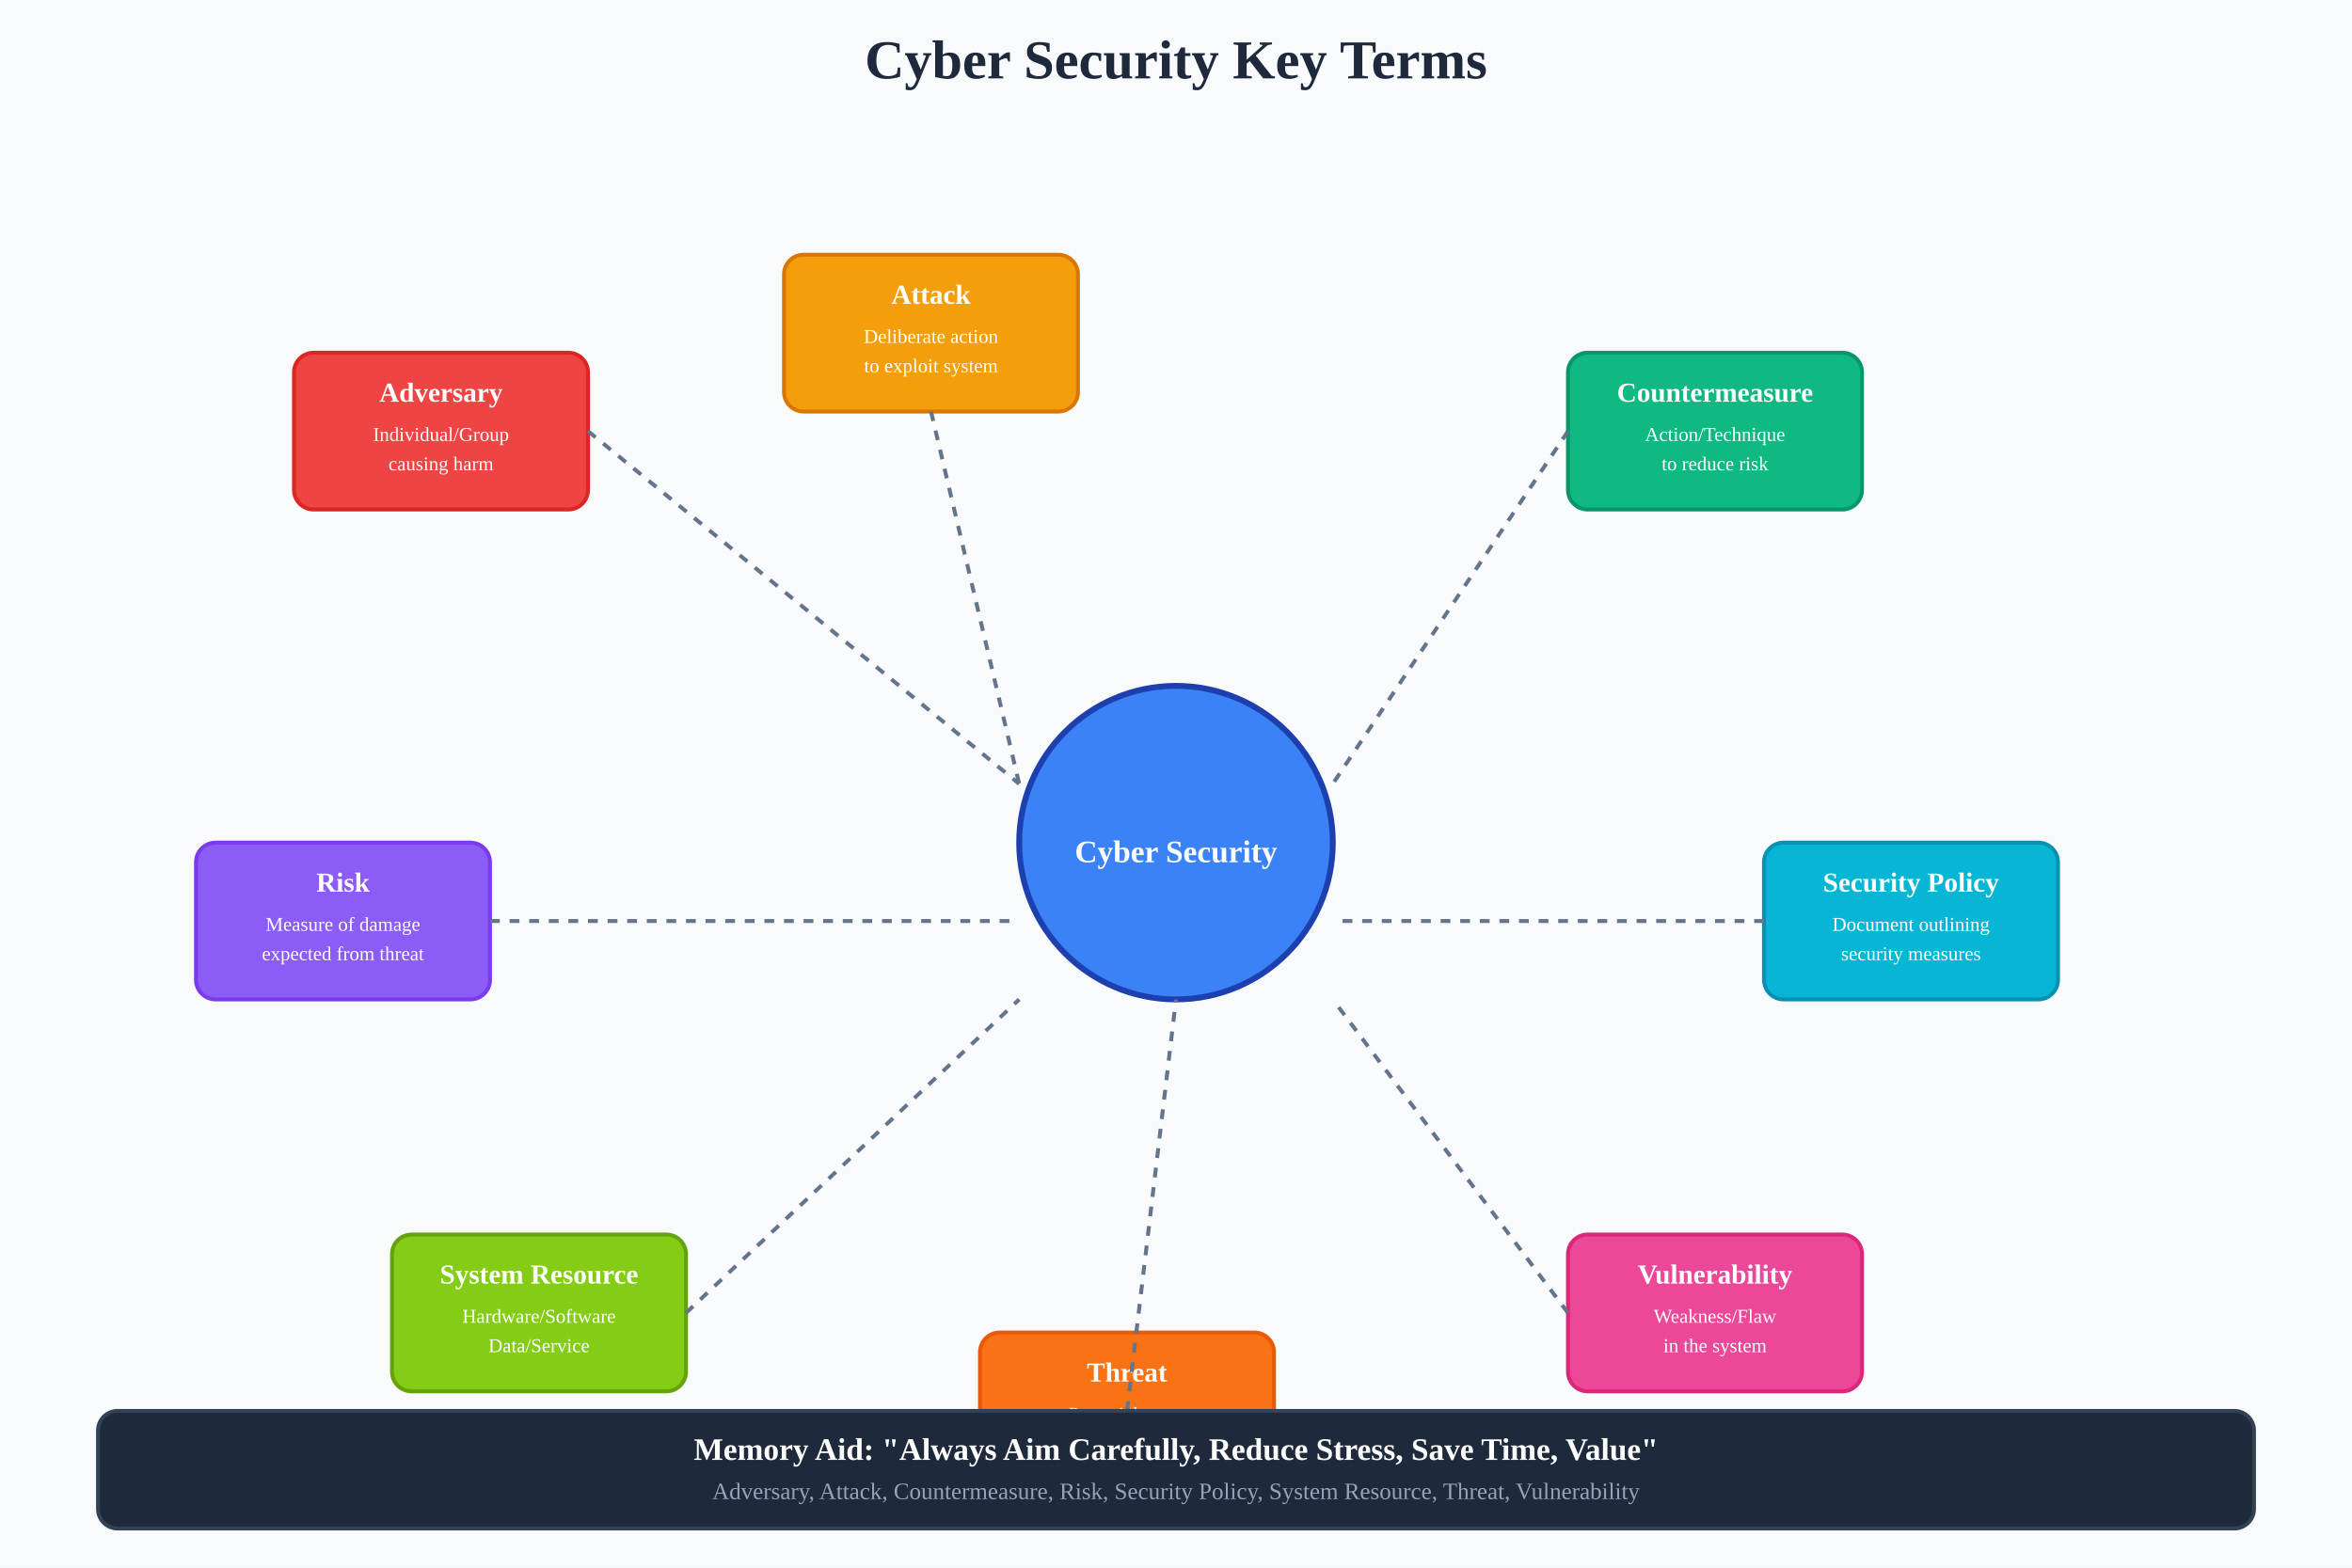
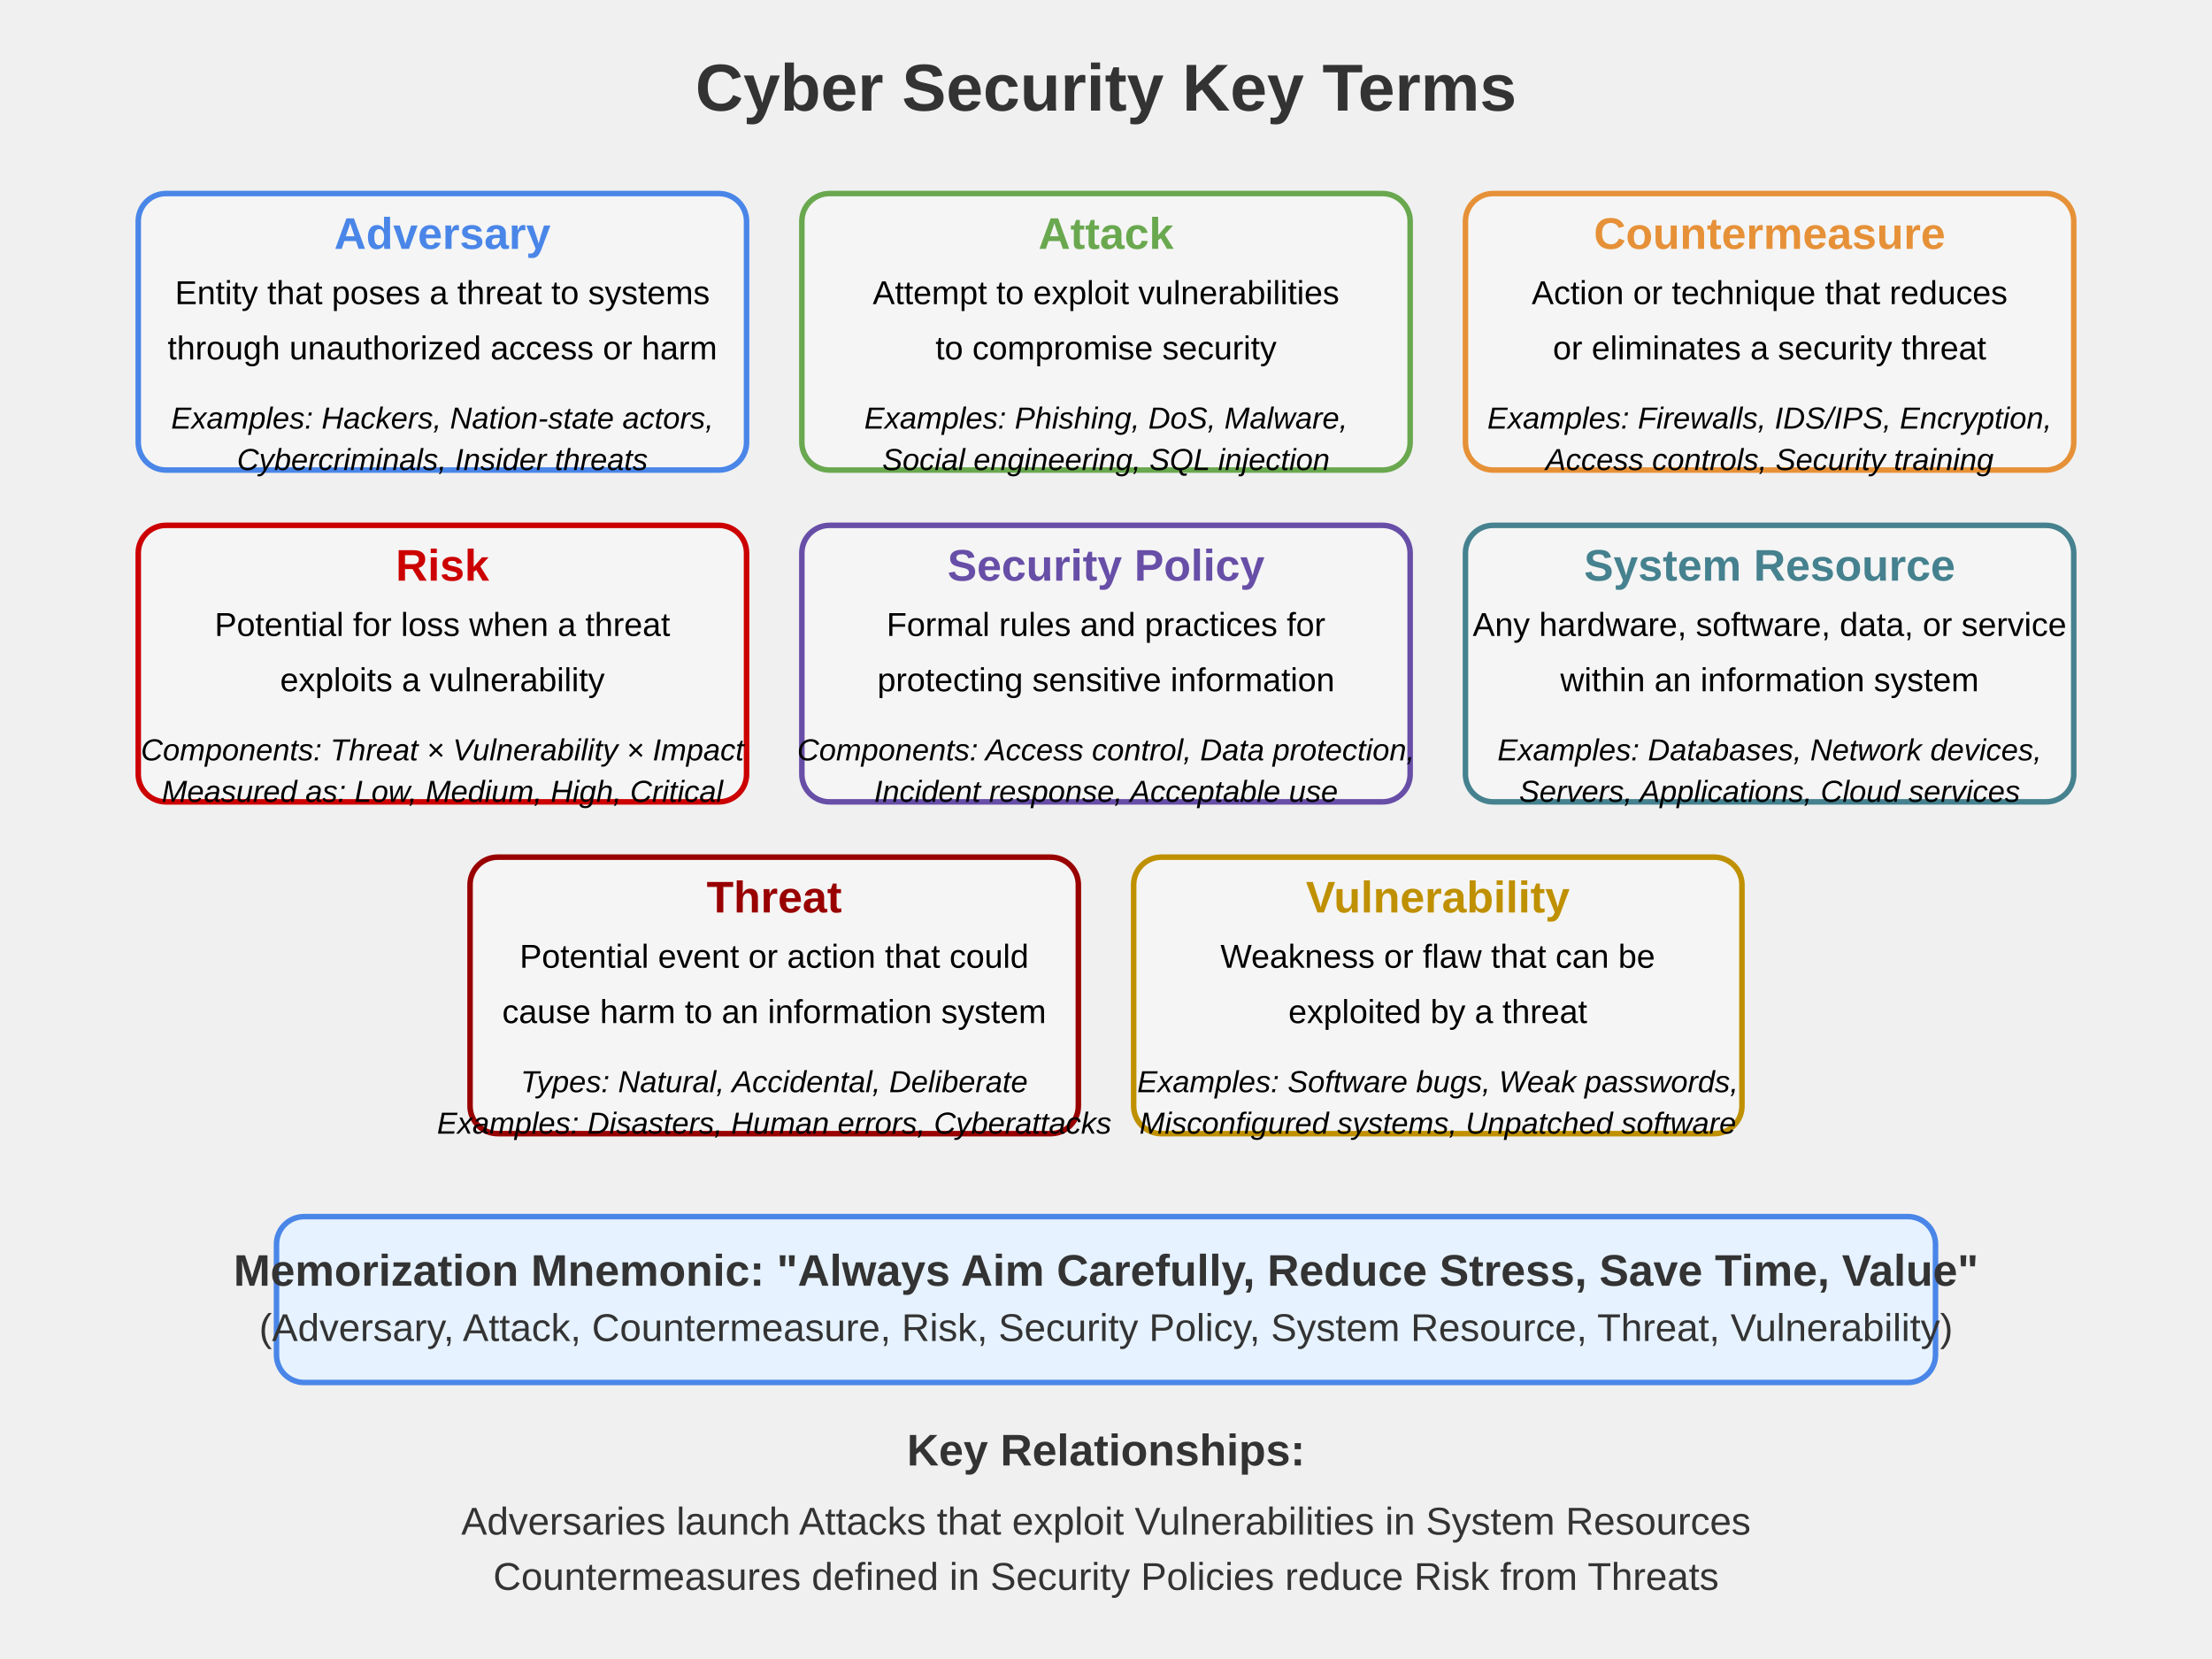
- <svg xmlns="http://www.w3.org/2000/svg" viewBox="0 0 1200 800">
-   <rect width="1200" height="800" fill="#f8fafc" />
-   <text x="600" y="40" text-anchor="middle" font-size="28" font-weight="bold" fill="#1e293b">Cyber Security Key Terms</text>
-   <g transform="translate(50, 80)">
-     <circle cx="550" cy="350" r="80" fill="#3b82f6" stroke="#1e40af" stroke-width="3" />
-     <text x="550" y="360" text-anchor="middle" font-size="16" font-weight="bold" fill="white">Cyber Security</text>
-     <g transform="translate(100, 100)">
-       <rect x="0" y="0" width="150" height="80" rx="10" fill="#ef4444" stroke="#dc2626" stroke-width="2" />
-       <text x="75" y="25" text-anchor="middle" font-size="14" font-weight="bold" fill="white">Adversary</text>
-       <text x="75" y="45" text-anchor="middle" font-size="10" fill="white">Individual/Group</text>
-       <text x="75" y="60" text-anchor="middle" font-size="10" fill="white">causing harm</text>
-     </g>
-     <g transform="translate(350, 50)">
-       <rect x="0" y="0" width="150" height="80" rx="10" fill="#f59e0b" stroke="#d97706" stroke-width="2" />
-       <text x="75" y="25" text-anchor="middle" font-size="14" font-weight="bold" fill="white">Attack</text>
-       <text x="75" y="45" text-anchor="middle" font-size="10" fill="white">Deliberate action</text>
-       <text x="75" y="60" text-anchor="middle" font-size="10" fill="white">to exploit system</text>
-     </g>
-     <g transform="translate(750, 100)">
-       <rect x="0" y="0" width="150" height="80" rx="10" fill="#10b981" stroke="#059669" stroke-width="2" />
-       <text x="75" y="25" text-anchor="middle" font-size="14" font-weight="bold" fill="white">Countermeasure</text>
-       <text x="75" y="45" text-anchor="middle" font-size="10" fill="white">Action/Technique</text>
-       <text x="75" y="60" text-anchor="middle" font-size="10" fill="white">to reduce risk</text>
-     </g>
-     <g transform="translate(50, 350)">
-       <rect x="0" y="0" width="150" height="80" rx="10" fill="#8b5cf6" stroke="#7c3aed" stroke-width="2" />
-       <text x="75" y="25" text-anchor="middle" font-size="14" font-weight="bold" fill="white">Risk</text>
-       <text x="75" y="45" text-anchor="middle" font-size="10" fill="white">Measure of damage</text>
-       <text x="75" y="60" text-anchor="middle" font-size="10" fill="white">expected from threat</text>
-     </g>
-     <g transform="translate(850, 350)">
-       <rect x="0" y="0" width="150" height="80" rx="10" fill="#06b6d4" stroke="#0891b2" stroke-width="2" />
-       <text x="75" y="25" text-anchor="middle" font-size="14" font-weight="bold" fill="white">Security Policy</text>
-       <text x="75" y="45" text-anchor="middle" font-size="10" fill="white">Document outlining</text>
-       <text x="75" y="60" text-anchor="middle" font-size="10" fill="white">security measures</text>
-     </g>
-     <g transform="translate(150, 550)">
-       <rect x="0" y="0" width="150" height="80" rx="10" fill="#84cc16" stroke="#65a30d" stroke-width="2" />
-       <text x="75" y="25" text-anchor="middle" font-size="14" font-weight="bold" fill="white">System Resource</text>
-       <text x="75" y="45" text-anchor="middle" font-size="10" fill="white">Hardware/Software</text>
-       <text x="75" y="60" text-anchor="middle" font-size="10" fill="white">Data/Service</text>
-     </g>
-     <g transform="translate(450, 600)">
-       <rect x="0" y="0" width="150" height="80" rx="10" fill="#f97316" stroke="#ea580c" stroke-width="2" />
-       <text x="75" y="25" text-anchor="middle" font-size="14" font-weight="bold" fill="white">Threat</text>
-       <text x="75" y="45" text-anchor="middle" font-size="10" fill="white">Potential event</text>
-       <text x="75" y="60" text-anchor="middle" font-size="10" fill="white">causing harm</text>
-     </g>
-     <g transform="translate(750, 550)">
-       <rect x="0" y="0" width="150" height="80" rx="10" fill="#ec4899" stroke="#db2777" stroke-width="2" />
-       <text x="75" y="25" text-anchor="middle" font-size="14" font-weight="bold" fill="white">Vulnerability</text>
-       <text x="75" y="45" text-anchor="middle" font-size="10" fill="white">Weakness/Flaw</text>
-       <text x="75" y="60" text-anchor="middle" font-size="10" fill="white">in the system</text>
-     </g>
-     <line x1="250" y1="140" x2="470" y2="320" stroke="#64748b" stroke-width="2" stroke-dasharray="5,5" />
-     <line x1="425" y1="130" x2="470" y2="320" stroke="#64748b" stroke-width="2" stroke-dasharray="5,5" />
-     <line x1="750" y1="140" x2="630" y2="320" stroke="#64748b" stroke-width="2" stroke-dasharray="5,5" />
-     <line x1="200" y1="390" x2="470" y2="390" stroke="#64748b" stroke-width="2" stroke-dasharray="5,5" />
-     <line x1="850" y1="390" x2="630" y2="390" stroke="#64748b" stroke-width="2" stroke-dasharray="5,5" />
-     <line x1="300" y1="590" x2="470" y2="430" stroke="#64748b" stroke-width="2" stroke-dasharray="5,5" />
-     <line x1="525" y1="640" x2="550" y2="430" stroke="#64748b" stroke-width="2" stroke-dasharray="5,5" />
-     <line x1="750" y1="590" x2="630" y2="430" stroke="#64748b" stroke-width="2" stroke-dasharray="5,5" />
-   </g>
-   <g transform="translate(50, 720)">
-     <rect x="0" y="0" width="1100" height="60" rx="10" fill="#1e293b" stroke="#334155" stroke-width="2" />
-     <text x="550" y="25" text-anchor="middle" font-size="16" font-weight="bold" fill="white">Memory Aid: "Always Aim Carefully, Reduce Stress, Save Time, Value"</text>
-     <text x="550" y="45" text-anchor="middle" font-size="12" fill="#94a3b8">Adversary, Attack, Countermeasure, Risk, Security Policy, System Resource, Threat, Vulnerability</text>
-   </g>
+ <svg xmlns="http://www.w3.org/2000/svg" width="800" height="600">
+   <style>
+         .main-title { font-family: Arial; font-size: 24px; font-weight: bold; fill: #333; }
+         .term-box { fill: #f5f5f5; stroke-width: 2; rx: 10; ry: 10; }
+         .term-title { font-family: Arial; font-size: 16px; font-weight: bold; }
+         .term-desc { font-family: Arial; font-size: 12px; }
+         .term-example { font-family: Arial; font-size: 11px; font-style: italic; }
+     </style>
+   <text x="400" y="40" class="main-title" text-anchor="middle">Cyber Security Key Terms</text>
+   <rect x="50" y="70" width="220" height="100" class="term-box" stroke="#4a86e8" />
+   <text x="160" y="90" class="term-title" text-anchor="middle" fill="#4a86e8">Adversary</text>
+   <text x="160" y="110" class="term-desc" text-anchor="middle">Entity that poses a threat to systems</text>
+   <text x="160" y="130" class="term-desc" text-anchor="middle">through unauthorized access or harm</text>
+   <text x="160" y="155" class="term-example" text-anchor="middle">Examples: Hackers, Nation-state actors,</text>
+   <text x="160" y="170" class="term-example" text-anchor="middle">Cybercriminals, Insider threats</text>
+   <rect x="290" y="70" width="220" height="100" class="term-box" stroke="#6aa84f" />
+   <text x="400" y="90" class="term-title" text-anchor="middle" fill="#6aa84f">Attack</text>
+   <text x="400" y="110" class="term-desc" text-anchor="middle">Attempt to exploit vulnerabilities</text>
+   <text x="400" y="130" class="term-desc" text-anchor="middle">to compromise security</text>
+   <text x="400" y="155" class="term-example" text-anchor="middle">Examples: Phishing, DoS, Malware,</text>
+   <text x="400" y="170" class="term-example" text-anchor="middle">Social engineering, SQL injection</text>
+   <rect x="530" y="70" width="220" height="100" class="term-box" stroke="#e69138" />
+   <text x="640" y="90" class="term-title" text-anchor="middle" fill="#e69138">Countermeasure</text>
+   <text x="640" y="110" class="term-desc" text-anchor="middle">Action or technique that reduces</text>
+   <text x="640" y="130" class="term-desc" text-anchor="middle">or eliminates a security threat</text>
+   <text x="640" y="155" class="term-example" text-anchor="middle">Examples: Firewalls, IDS/IPS, Encryption,</text>
+   <text x="640" y="170" class="term-example" text-anchor="middle">Access controls, Security training</text>
+   <rect x="50" y="190" width="220" height="100" class="term-box" stroke="#cc0000" />
+   <text x="160" y="210" class="term-title" text-anchor="middle" fill="#cc0000">Risk</text>
+   <text x="160" y="230" class="term-desc" text-anchor="middle">Potential for loss when a threat</text>
+   <text x="160" y="250" class="term-desc" text-anchor="middle">exploits a vulnerability</text>
+   <text x="160" y="275" class="term-example" text-anchor="middle">Components: Threat × Vulnerability × Impact</text>
+   <text x="160" y="290" class="term-example" text-anchor="middle">Measured as: Low, Medium, High, Critical</text>
+   <rect x="290" y="190" width="220" height="100" class="term-box" stroke="#674ea7" />
+   <text x="400" y="210" class="term-title" text-anchor="middle" fill="#674ea7">Security Policy</text>
+   <text x="400" y="230" class="term-desc" text-anchor="middle">Formal rules and practices for</text>
+   <text x="400" y="250" class="term-desc" text-anchor="middle">protecting sensitive information</text>
+   <text x="400" y="275" class="term-example" text-anchor="middle">Components: Access control, Data protection,</text>
+   <text x="400" y="290" class="term-example" text-anchor="middle">Incident response, Acceptable use</text>
+   <rect x="530" y="190" width="220" height="100" class="term-box" stroke="#45818e" />
+   <text x="640" y="210" class="term-title" text-anchor="middle" fill="#45818e">System Resource</text>
+   <text x="640" y="230" class="term-desc" text-anchor="middle">Any hardware, software, data, or service</text>
+   <text x="640" y="250" class="term-desc" text-anchor="middle">within an information system</text>
+   <text x="640" y="275" class="term-example" text-anchor="middle">Examples: Databases, Network devices,</text>
+   <text x="640" y="290" class="term-example" text-anchor="middle">Servers, Applications, Cloud services</text>
+   <rect x="170" y="310" width="220" height="100" class="term-box" stroke="#990000" />
+   <text x="280" y="330" class="term-title" text-anchor="middle" fill="#990000">Threat</text>
+   <text x="280" y="350" class="term-desc" text-anchor="middle">Potential event or action that could</text>
+   <text x="280" y="370" class="term-desc" text-anchor="middle">cause harm to an information system</text>
+   <text x="280" y="395" class="term-example" text-anchor="middle">Types: Natural, Accidental, Deliberate</text>
+   <text x="280" y="410" class="term-example" text-anchor="middle">Examples: Disasters, Human errors, Cyberattacks</text>
+   <rect x="410" y="310" width="220" height="100" class="term-box" stroke="#bf9000" />
+   <text x="520" y="330" class="term-title" text-anchor="middle" fill="#bf9000">Vulnerability</text>
+   <text x="520" y="350" class="term-desc" text-anchor="middle">Weakness or flaw that can be</text>
+   <text x="520" y="370" class="term-desc" text-anchor="middle">exploited by a threat</text>
+   <text x="520" y="395" class="term-example" text-anchor="middle">Examples: Software bugs, Weak passwords,</text>
+   <text x="520" y="410" class="term-example" text-anchor="middle">Misconfigured systems, Unpatched software</text>
+   <rect x="100" y="440" width="600" height="60" rx="10" ry="10" fill="#e6f2ff" stroke="#4a86e8" stroke-width="2" />
+   <text x="400" y="465" font-family="Arial" font-size="16px" font-weight="bold" fill="#333" text-anchor="middle">Memorization Mnemonic: "Always Aim Carefully, Reduce Stress, Save Time, Value"</text>
+   <text x="400" y="485" font-family="Arial" font-size="14px" fill="#333" text-anchor="middle">(Adversary, Attack, Countermeasure, Risk, Security Policy, System Resource, Threat, Vulnerability)</text>
+   <text x="400" y="530" font-family="Arial" font-size="16px" font-weight="bold" fill="#333" text-anchor="middle">Key Relationships:</text>
+   <text x="400" y="555" font-family="Arial" font-size="14px" fill="#333" text-anchor="middle">Adversaries launch Attacks that exploit Vulnerabilities in System Resources</text>
+   <text x="400" y="575" font-family="Arial" font-size="14px" fill="#333" text-anchor="middle">Countermeasures defined in Security Policies reduce Risk from Threats</text>
</svg>
